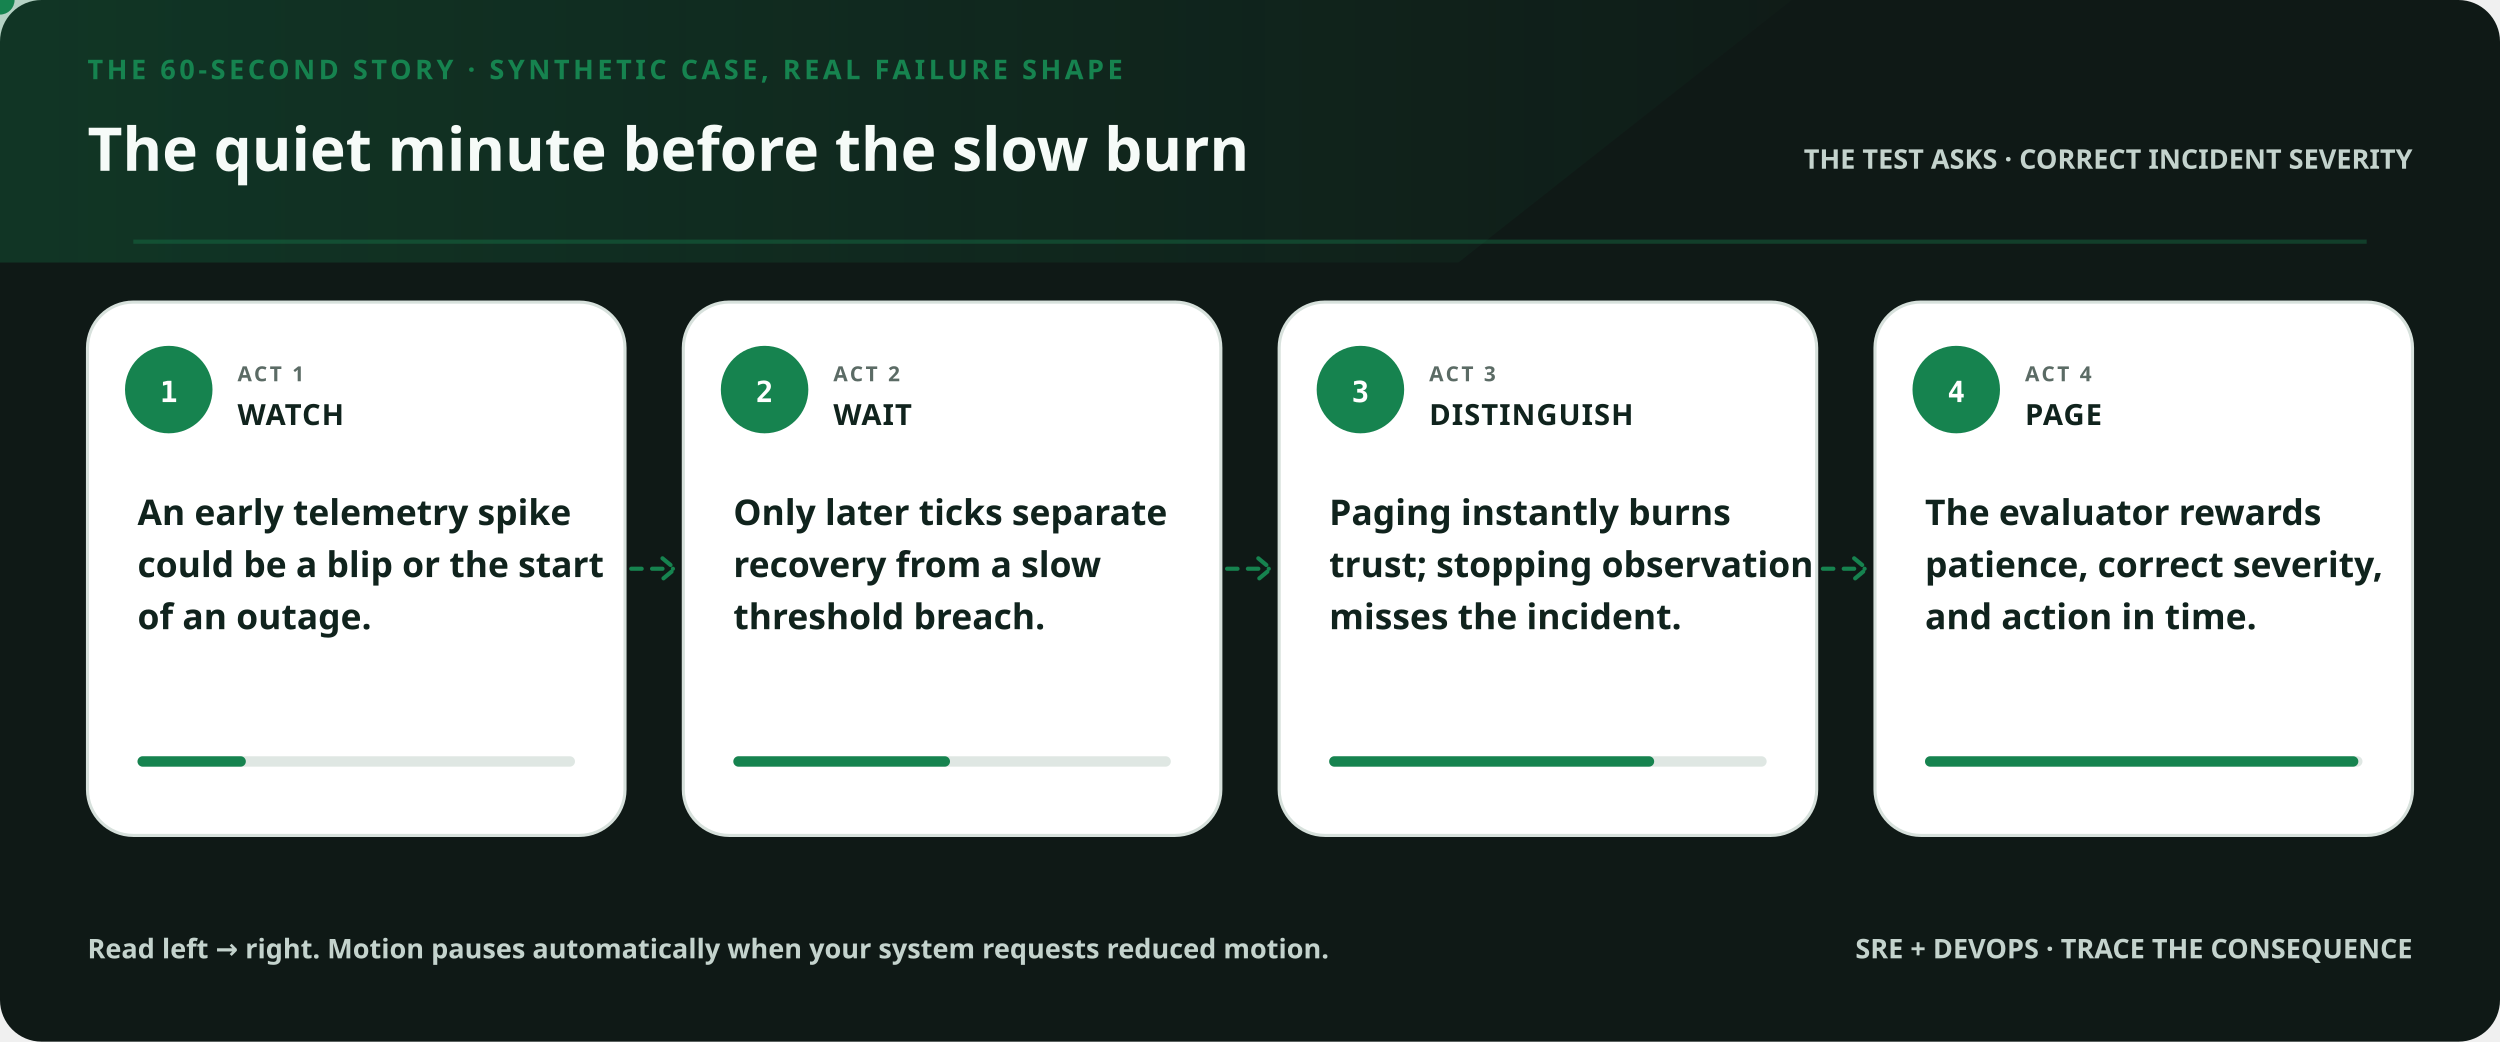
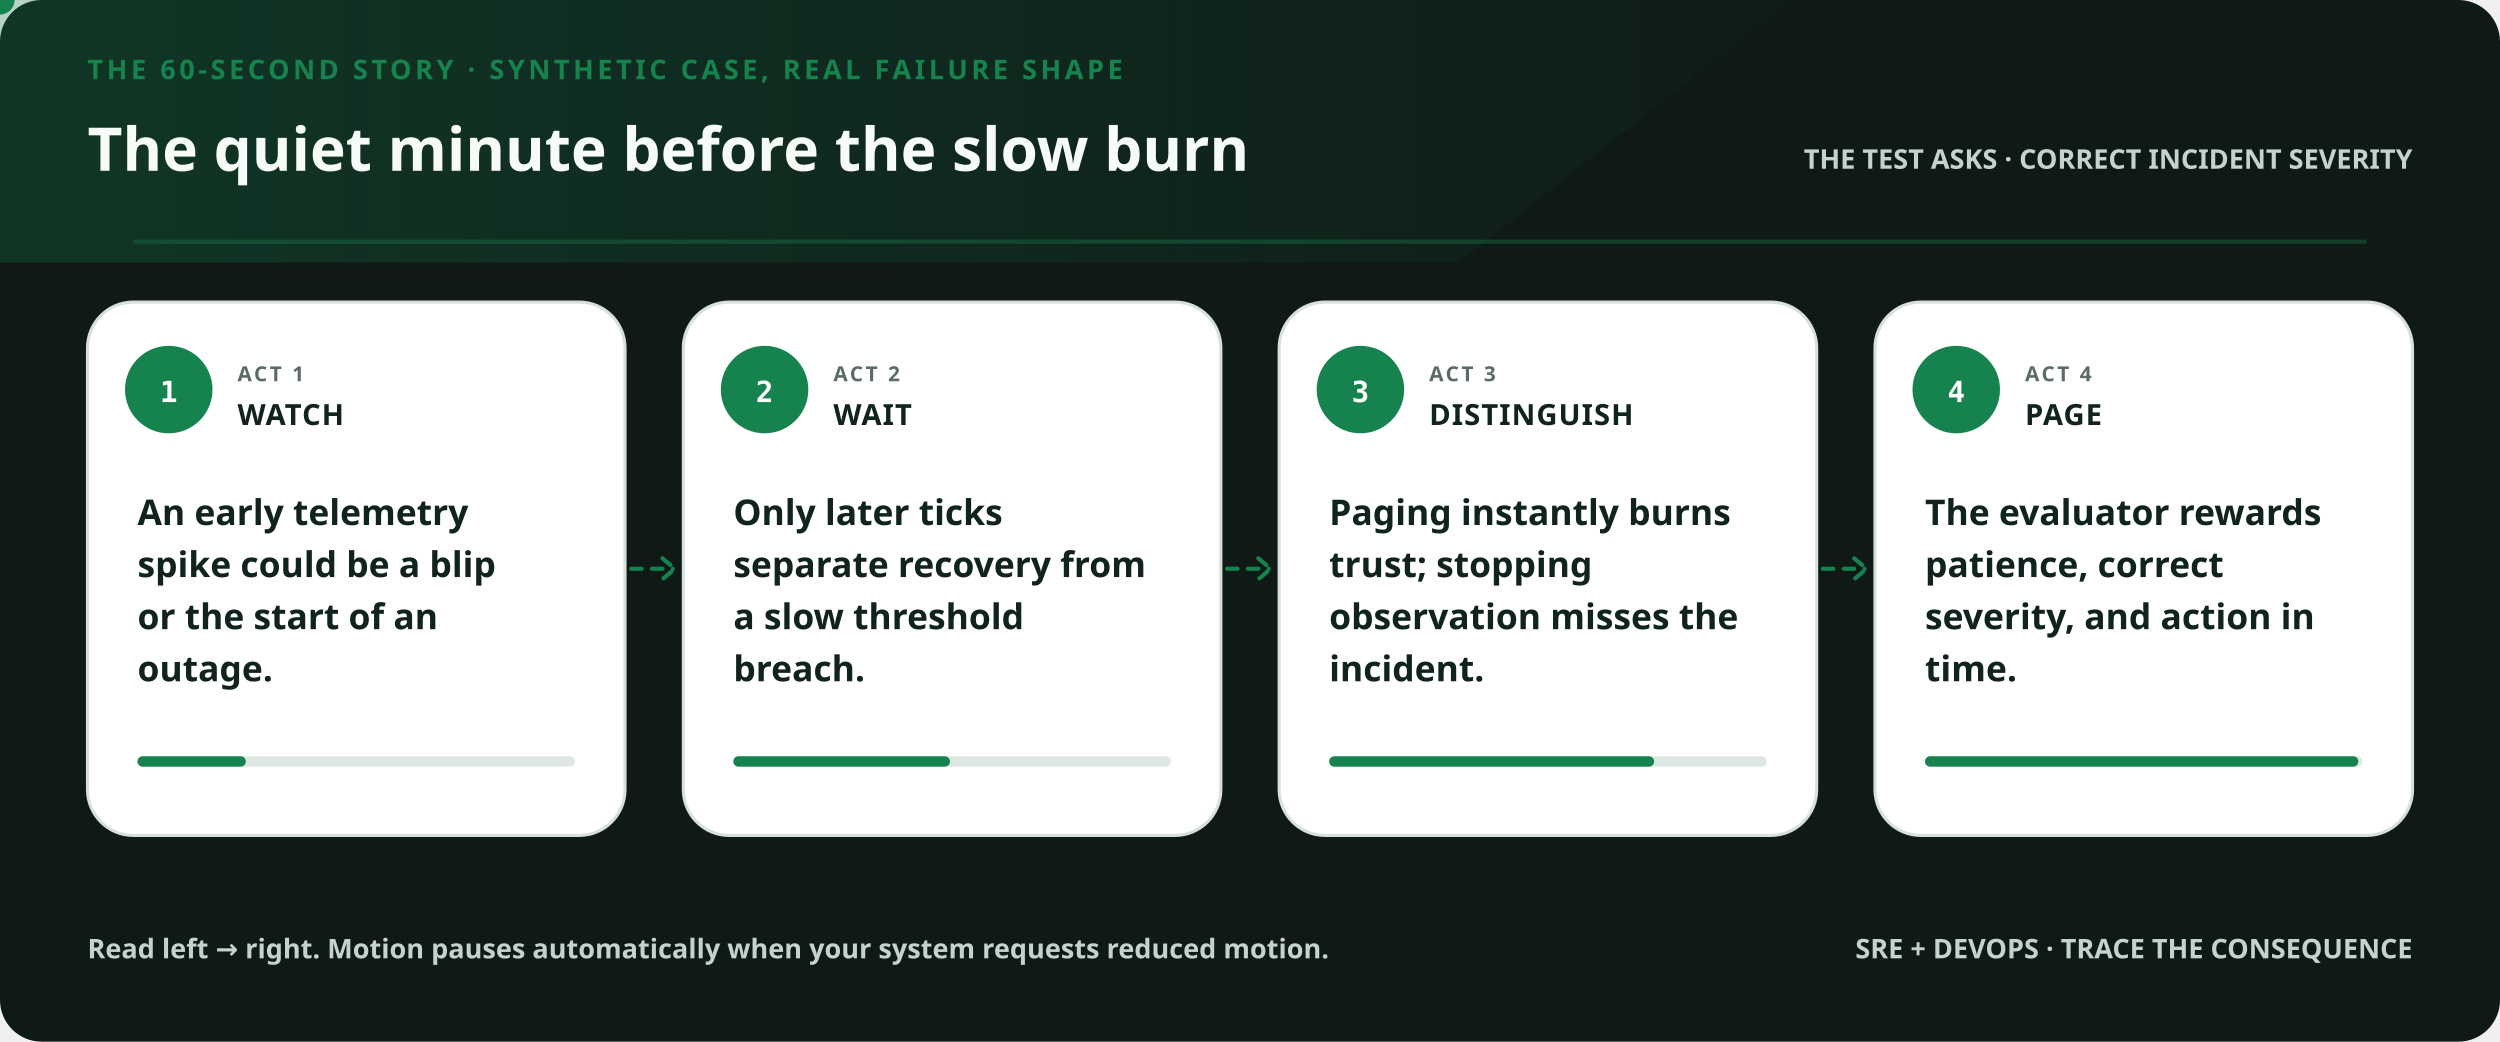
<svg xmlns="http://www.w3.org/2000/svg" viewBox="0 0 1200 500" width="1200" height="500" role="img" aria-labelledby="title desc">
  <style>
    :root { color-scheme:light dark; }
    .surface { fill:#0f1916; } .card { fill:#fff;stroke:#d7e1dc;stroke-width:1.5; }
    .ink { fill:#10231d; } .muted { fill:#5b6b65; } .rail { fill:#dfe7e3; }
    .kicker { font:750 13px system-ui,sans-serif;letter-spacing:1.7px; }
    .title { font:760 29px system-ui,sans-serif;fill:#f6fbf8; } .act { font:750 10px system-ui,sans-serif;letter-spacing:1.2px; }
    .act-number { font:800 14px ui-monospace,SFMono-Regular,monospace;fill:white; }
    .verb { font:780 14px system-ui,sans-serif;letter-spacing:.5px; } .beat { font:620 17px system-ui,sans-serif; }
    .metric { font:650 13px system-ui,sans-serif;fill:#c4d3cd; }
    .connector { fill:none;stroke:#16834f;stroke-width:2;stroke-linecap:round;stroke-linejoin:round;stroke-dasharray:5 5;animation:flow 2s linear infinite; }
    .runner { animation:glow 1.2s ease-in-out infinite alternate; }
    @keyframes flow { to { stroke-dashoffset:-20; } }
    @keyframes glow { to { opacity:.35; } }
    @media (prefers-color-scheme:dark) {
      .surface { fill:#0b1210; } .card { fill:#17231f;stroke:#354840; }
      .ink { fill:#f4faf7; } .muted { fill:#aec0b8; } .rail { fill:#30423b; }
    }
    @media (prefers-reduced-motion:reduce) { .connector { animation:none; } .runner { display:none; } }
  </style>
  <defs>
    <linearGradient id="wash" x1="0" x2="1">
      <stop stop-color="#16834f" stop-opacity=".27" />
      <stop offset="1" stop-color="#16834f" stop-opacity=".03" />
    </linearGradient>
  </defs>
  <rect width="1200" height="500" rx="20" class="surface" />
  <path d="M0 0H860L700 126H0Z" fill="url(#wash)" />
  <text x="42" y="38" class="kicker" fill="#16834f">THE 60-SECOND STORY · SYNTHETIC CASE, REAL FAILURE SHAPE</text>
  <text x="42" y="82" class="title">The quiet minute before the slow burn</text>
  <text x="1158" y="81" text-anchor="end" class="metric">THE TEST ASKS · CORRECT INCIDENT SEVERITY</text>
  <path d="M64 116H1136" stroke="#16834f" stroke-width="2" opacity=".35" />
  <circle class="runner" r="7" fill="#16834f">
    <animateMotion dur="12s" repeatCount="indefinite" path="M64 116H1136" />
  </circle>
  <path d="M303 273H323" class="connector" />
  <path d="M318 268L324 273L318 278" class="connector" />
  <path d="M589 273H609" class="connector" />
  <path d="M604 268L610 273L604 278" class="connector" />
  <path d="M875 273H895" class="connector" />
  <path d="M890 268L896 273L890 278" class="connector" />
  <g transform="translate(42 145)">
    <rect width="258" height="256" rx="22" class="card" />
    <circle cx="39" cy="42" r="21" fill="#16834f" />
    <text x="39" y="48" text-anchor="middle" class="act-number">1</text>
    <text x="72" y="38" class="act muted">ACT 1</text>
    <text x="72" y="59" class="verb ink">WATCH</text>
    <text x="24" y="107" class="beat ink">
-       <tspan x="24" dy="0">An early telemetry spike</tspan>
-       <tspan x="24" dy="25">could be a blip or the start</tspan>
-       <tspan x="24" dy="25">of an outage.</tspan>
+       <tspan x="24" dy="0">An early telemetry</tspan>
+       <tspan x="24" dy="25">spike could be a blip</tspan>
+       <tspan x="24" dy="25">or the start of an</tspan>
+       <tspan x="24" dy="25">outage.</tspan>
    </text>
    <rect x="24" y="218" width="210" height="5" rx="2.5" class="rail" />
    <rect x="24" y="218" width="52" height="5" rx="2.5" fill="#16834f" />
  </g>
  <g transform="translate(328 145)">
    <rect width="258" height="256" rx="22" class="card" />
    <circle cx="39" cy="42" r="21" fill="#16834f" />
    <text x="39" y="48" text-anchor="middle" class="act-number">2</text>
    <text x="72" y="38" class="act muted">ACT 2</text>
    <text x="72" y="59" class="verb ink">WAIT</text>
    <text x="24" y="107" class="beat ink">
-       <tspan x="24" dy="0">Only later ticks separate</tspan>
-       <tspan x="24" dy="25">recovery from a slow</tspan>
-       <tspan x="24" dy="25">threshold breach.</tspan>
+       <tspan x="24" dy="0">Only later ticks</tspan>
+       <tspan x="24" dy="25">separate recovery from</tspan>
+       <tspan x="24" dy="25">a slow threshold</tspan>
+       <tspan x="24" dy="25">breach.</tspan>
    </text>
    <rect x="24" y="218" width="210" height="5" rx="2.5" class="rail" />
    <rect x="24" y="218" width="104" height="5" rx="2.5" fill="#16834f" />
  </g>
  <g transform="translate(614 145)">
    <rect width="258" height="256" rx="22" class="card" />
    <circle cx="39" cy="42" r="21" fill="#16834f" />
    <text x="39" y="48" text-anchor="middle" class="act-number">3</text>
    <text x="72" y="38" class="act muted">ACT 3</text>
    <text x="72" y="59" class="verb ink">DISTINGUISH</text>
    <text x="24" y="107" class="beat ink">
      <tspan x="24" dy="0">Paging instantly burns</tspan>
-       <tspan x="24" dy="25">trust; stopping observation</tspan>
-       <tspan x="24" dy="25">misses the incident.</tspan>
+       <tspan x="24" dy="25">trust; stopping</tspan>
+       <tspan x="24" dy="25">observation misses the</tspan>
+       <tspan x="24" dy="25">incident.</tspan>
    </text>
    <rect x="24" y="218" width="210" height="5" rx="2.5" class="rail" />
    <rect x="24" y="218" width="156" height="5" rx="2.5" fill="#16834f" />
  </g>
  <g transform="translate(900 145)">
    <rect width="258" height="256" rx="22" class="card" />
    <circle cx="39" cy="42" r="21" fill="#16834f" />
    <text x="39" y="48" text-anchor="middle" class="act-number">4</text>
    <text x="72" y="38" class="act muted">ACT 4</text>
    <text x="72" y="59" class="verb ink">PAGE</text>
    <text x="24" y="107" class="beat ink">
      <tspan x="24" dy="0">The evaluator rewards</tspan>
-       <tspan x="24" dy="25">patience, correct severity,</tspan>
-       <tspan x="24" dy="25">and action in time.</tspan>
+       <tspan x="24" dy="25">patience, correct</tspan>
+       <tspan x="24" dy="25">severity, and action in</tspan>
+       <tspan x="24" dy="25">time.</tspan>
    </text>
    <rect x="24" y="218" width="210" height="5" rx="2.5" class="rail" />
    <rect x="24" y="218" width="208" height="5" rx="2.5" fill="#16834f" />
  </g>
  <text x="42" y="460" class="metric">Read left → right. Motion pauses automatically when your system requests reduced motion.</text>
  <text x="1158" y="460" text-anchor="end" class="metric">SRE + DEVOPS · TRACE THE CONSEQUENCE</text>
</svg>
